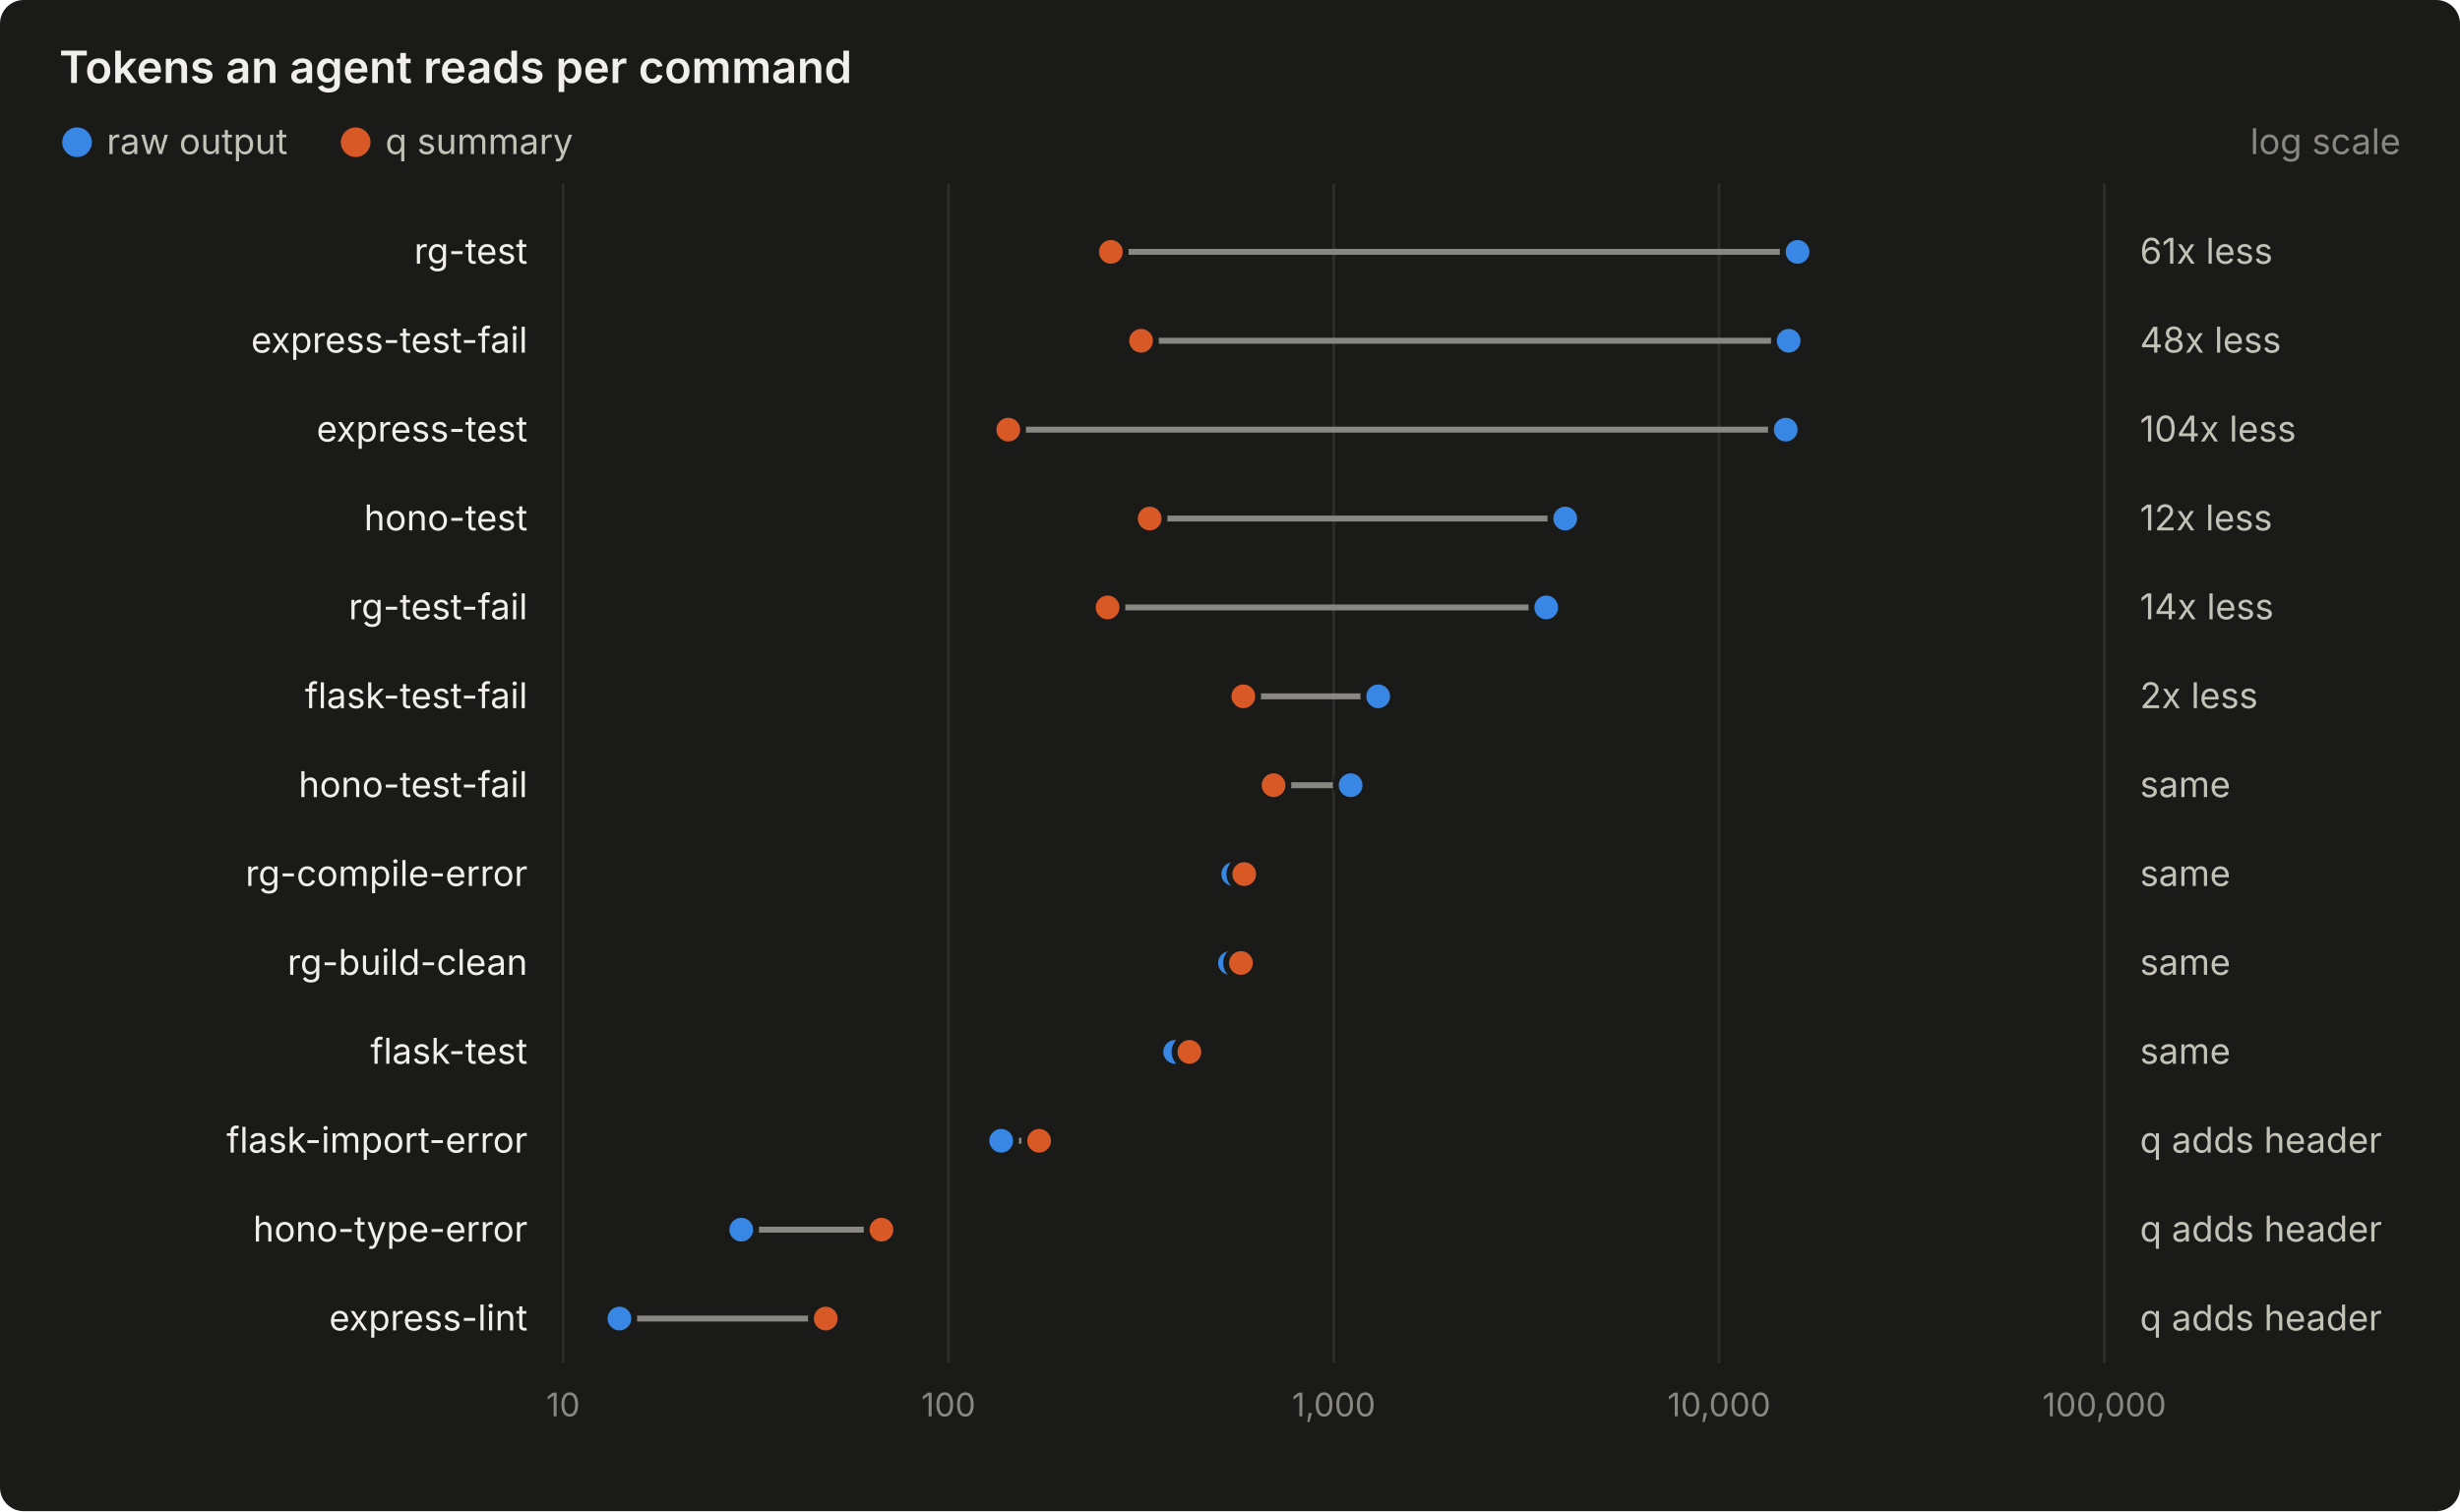
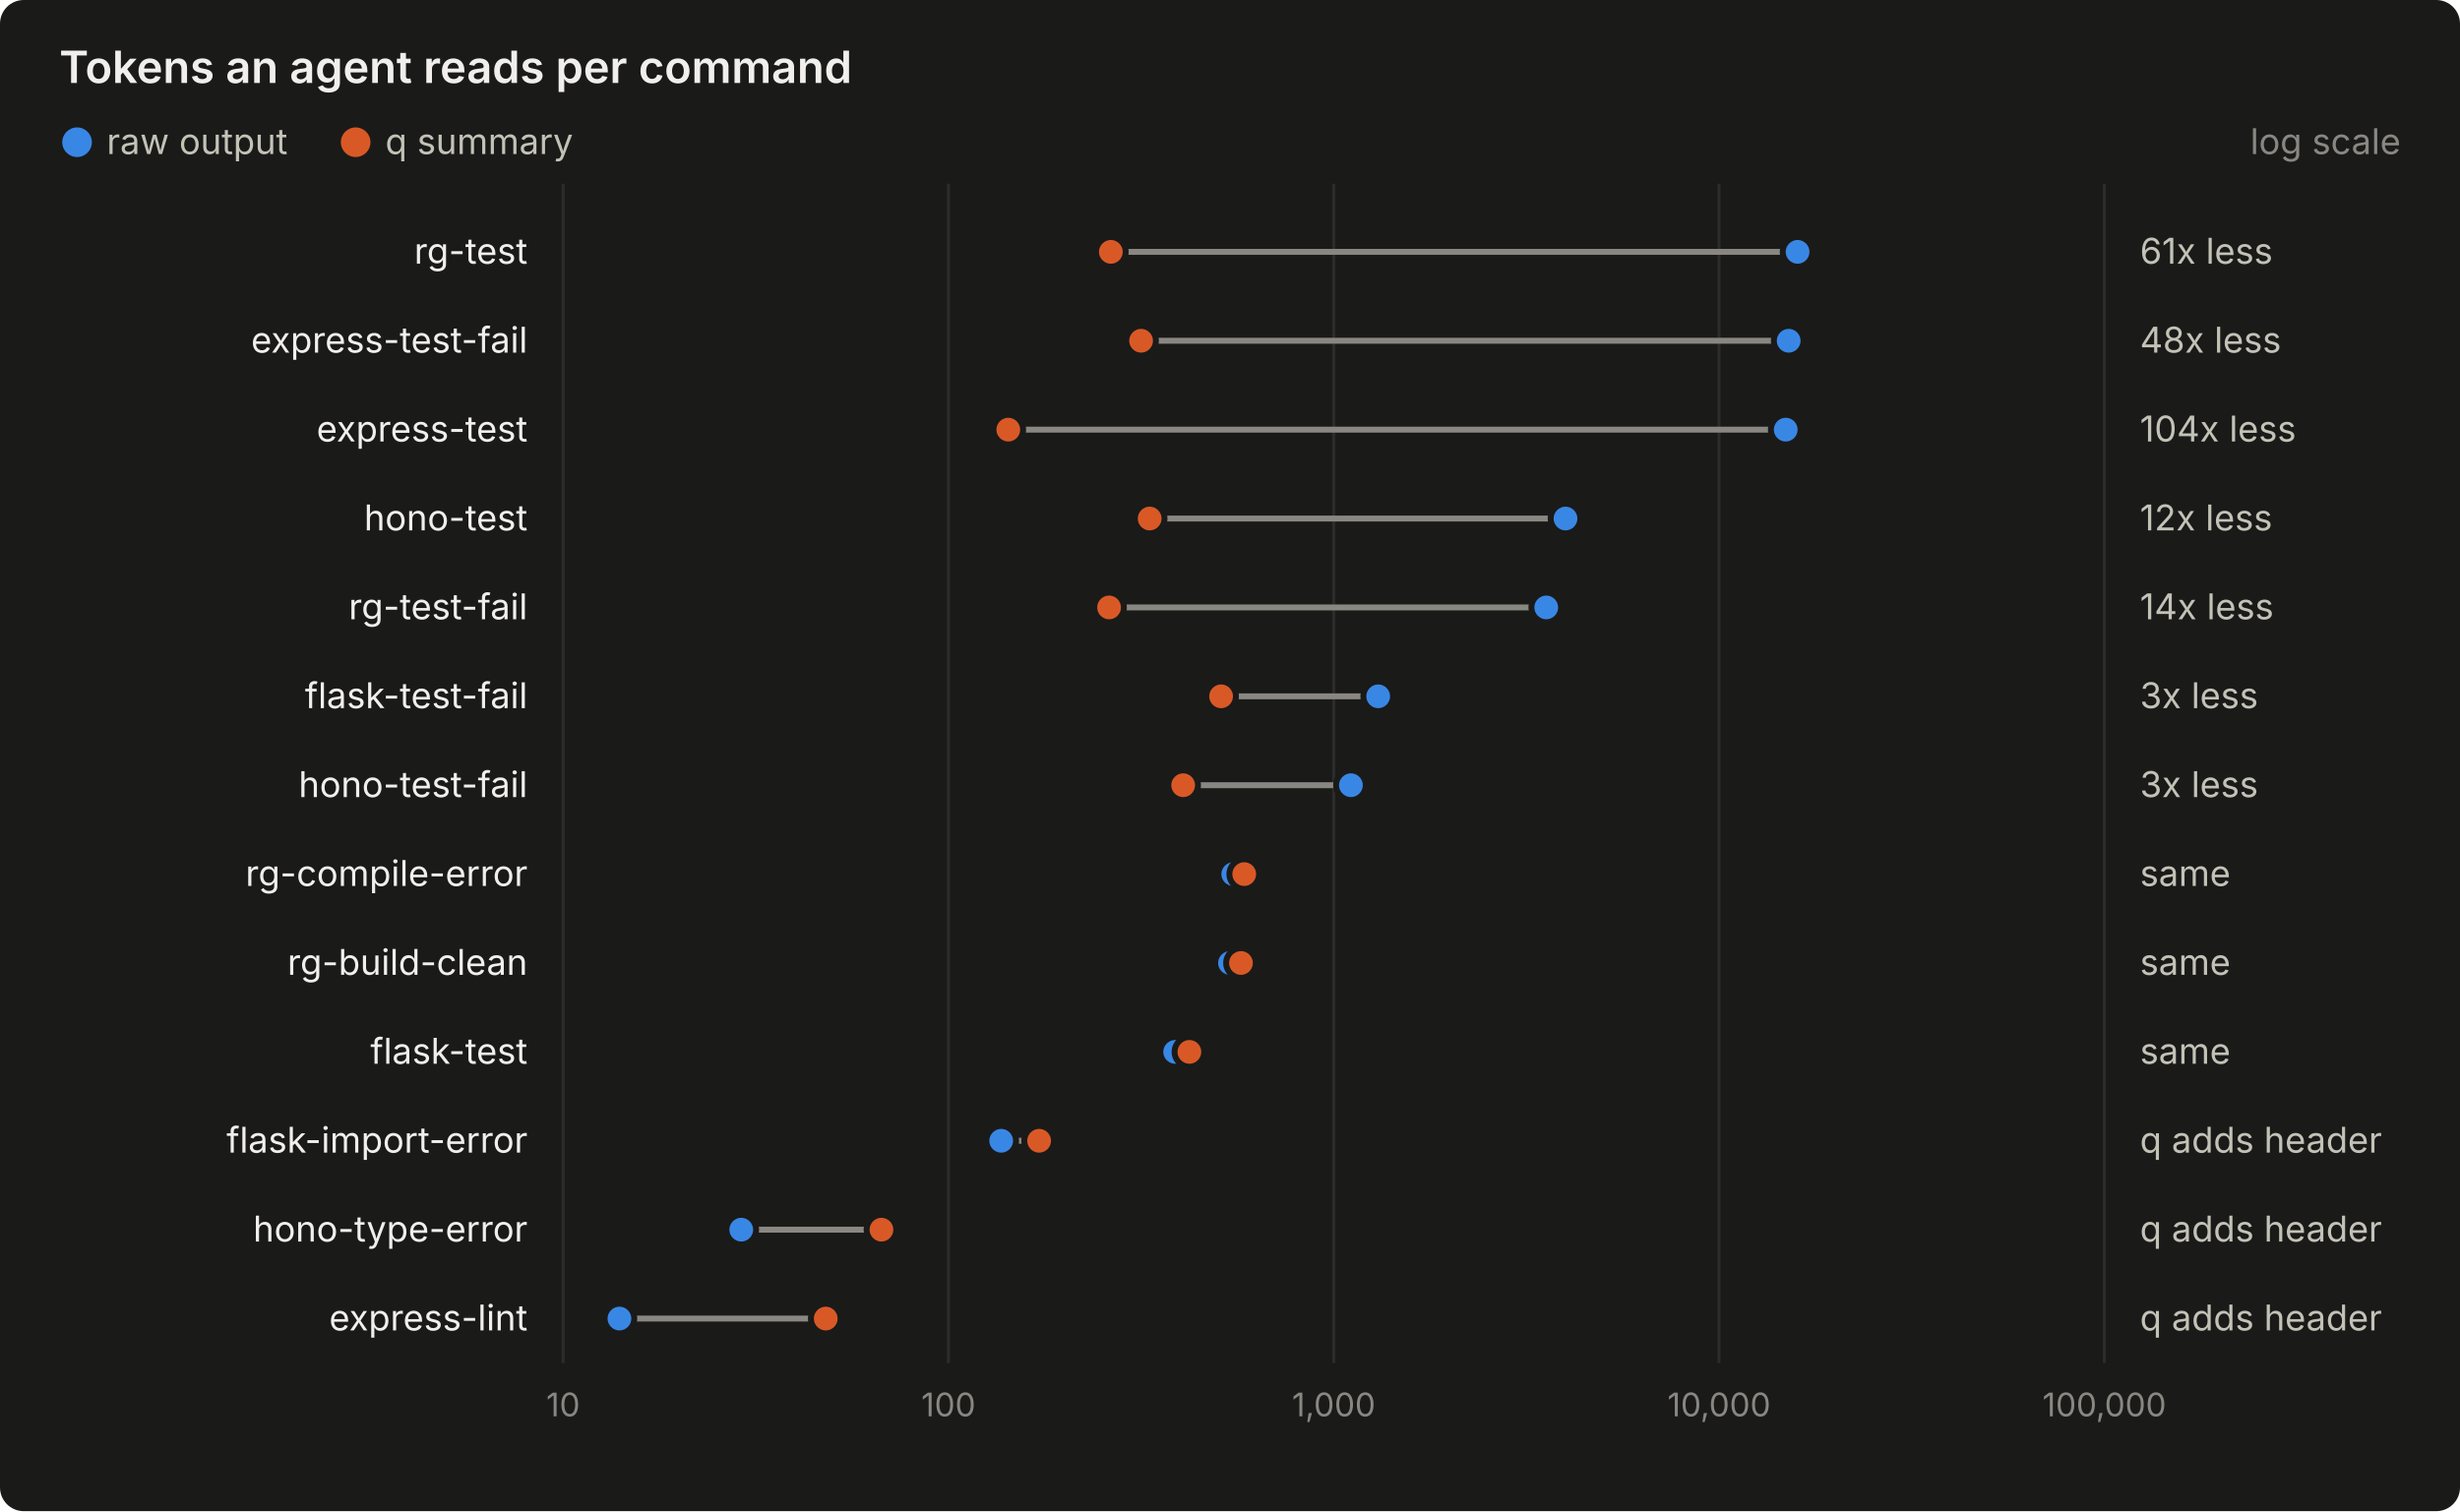
<svg xmlns="http://www.w3.org/2000/svg" width="830" height="510" viewBox="0 0 830 510" font-family="ui-sans-serif, system-ui, -apple-system, Segoe UI, sans-serif" role="img" aria-label="Tokens an agent reads per command: raw output versus q summary">
  <rect width="100%" height="100%" rx="8" fill="#1a1a19" />
  <text x="20" y="28" font-size="15" font-weight="600" fill="#f0efec">Tokens an agent reads per command</text>
  <circle cx="26" cy="48" r="5" fill="#3987e5" />
  <text x="36" y="52" font-size="12" fill="#c3c2b7">raw output</text>
  <circle cx="120" cy="48" r="5" fill="#d95926" />
  <text x="130" y="52" font-size="12" fill="#c3c2b7">q summary</text>
  <text x="810" y="52" font-size="12" text-anchor="end" fill="#898781">log scale</text>
  <line x1="190.0" y1="62" x2="190.0" y2="460" stroke="#2c2c2a" />
  <text x="190.0" y="478" font-size="11" text-anchor="middle" fill="#898781">10</text>
  <line x1="320.0" y1="62" x2="320.0" y2="460" stroke="#2c2c2a" />
  <text x="320.0" y="478" font-size="11" text-anchor="middle" fill="#898781">100</text>
  <line x1="450.0" y1="62" x2="450.0" y2="460" stroke="#2c2c2a" />
  <text x="450.0" y="478" font-size="11" text-anchor="middle" fill="#898781">1,000</text>
  <line x1="580.0" y1="62" x2="580.0" y2="460" stroke="#2c2c2a" />
  <text x="580.0" y="478" font-size="11" text-anchor="middle" fill="#898781">10,000</text>
  <line x1="710.0" y1="62" x2="710.0" y2="460" stroke="#2c2c2a" />
  <text x="710.0" y="478" font-size="11" text-anchor="middle" fill="#898781">100,000</text>
  <text x="178" y="89.0" font-size="12" text-anchor="end" fill="#f0efec">rg-test</text>
  <line x1="374.8" y1="85.0" x2="606.5" y2="85.0" stroke="#898781" stroke-width="2" />
  <circle cx="606.5" cy="85.0" r="5" fill="#3987e5" stroke="#1a1a19" stroke-width="2" />
  <circle cx="374.8" cy="85.0" r="5" fill="#d95926" stroke="#1a1a19" stroke-width="2" />
  <text x="722" y="89.0" font-size="12" fill="#c3c2b7">61x less</text>
  <text x="178" y="119.0" font-size="12" text-anchor="end" fill="#f0efec">express-test-fail</text>
  <line x1="385.0" y1="115.0" x2="603.5" y2="115.0" stroke="#898781" stroke-width="2" />
  <circle cx="603.5" cy="115.0" r="5" fill="#3987e5" stroke="#1a1a19" stroke-width="2" />
  <circle cx="385.0" cy="115.0" r="5" fill="#d95926" stroke="#1a1a19" stroke-width="2" />
  <text x="722" y="119.0" font-size="12" fill="#c3c2b7">48x less</text>
  <text x="178" y="149.0" font-size="12" text-anchor="end" fill="#f0efec">express-test</text>
  <line x1="340.2" y1="145.0" x2="602.5" y2="145.0" stroke="#898781" stroke-width="2" />
  <circle cx="602.5" cy="145.0" r="5" fill="#3987e5" stroke="#1a1a19" stroke-width="2" />
  <circle cx="340.2" cy="145.0" r="5" fill="#d95926" stroke="#1a1a19" stroke-width="2" />
  <text x="722" y="149.0" font-size="12" fill="#c3c2b7">104x less</text>
  <text x="178" y="179.0" font-size="12" text-anchor="end" fill="#f0efec">hono-test</text>
-   <line x1="387.9" y1="175.0" x2="528.1" y2="175.0" stroke="#898781" stroke-width="2" />
-   <circle cx="528.1" cy="175.0" r="5" fill="#3987e5" stroke="#1a1a19" stroke-width="2" />
+   <line x1="387.9" y1="175.0" x2="528.2" y2="175.0" stroke="#898781" stroke-width="2" />
+   <circle cx="528.2" cy="175.0" r="5" fill="#3987e5" stroke="#1a1a19" stroke-width="2" />
  <circle cx="387.9" cy="175.0" r="5" fill="#d95926" stroke="#1a1a19" stroke-width="2" />
  <text x="722" y="179.0" font-size="12" fill="#c3c2b7">12x less</text>
  <text x="178" y="209.0" font-size="12" text-anchor="end" fill="#f0efec">rg-test-fail</text>
-   <line x1="373.7" y1="205.0" x2="521.7" y2="205.0" stroke="#898781" stroke-width="2" />
+   <line x1="374.2" y1="205.0" x2="521.7" y2="205.0" stroke="#898781" stroke-width="2" />
  <circle cx="521.7" cy="205.0" r="5" fill="#3987e5" stroke="#1a1a19" stroke-width="2" />
-   <circle cx="373.7" cy="205.0" r="5" fill="#d95926" stroke="#1a1a19" stroke-width="2" />
+   <circle cx="374.2" cy="205.0" r="5" fill="#d95926" stroke="#1a1a19" stroke-width="2" />
  <text x="722" y="209.0" font-size="12" fill="#c3c2b7">14x less</text>
  <text x="178" y="239.0" font-size="12" text-anchor="end" fill="#f0efec">flask-test-fail</text>
-   <line x1="419.5" y1="235.0" x2="465.0" y2="235.0" stroke="#898781" stroke-width="2" />
+   <line x1="412.0" y1="235.0" x2="465.0" y2="235.0" stroke="#898781" stroke-width="2" />
  <circle cx="465.0" cy="235.0" r="5" fill="#3987e5" stroke="#1a1a19" stroke-width="2" />
-   <circle cx="419.5" cy="235.0" r="5" fill="#d95926" stroke="#1a1a19" stroke-width="2" />
-   <text x="722" y="239.0" font-size="12" fill="#c3c2b7">2x less</text>
+   <circle cx="412.0" cy="235.0" r="5" fill="#d95926" stroke="#1a1a19" stroke-width="2" />
+   <text x="722" y="239.0" font-size="12" fill="#c3c2b7">3x less</text>
  <text x="178" y="269.0" font-size="12" text-anchor="end" fill="#f0efec">hono-test-fail</text>
-   <line x1="429.7" y1="265.0" x2="455.7" y2="265.0" stroke="#898781" stroke-width="2" />
-   <circle cx="455.7" cy="265.0" r="5" fill="#3987e5" stroke="#1a1a19" stroke-width="2" />
-   <circle cx="429.7" cy="265.0" r="5" fill="#d95926" stroke="#1a1a19" stroke-width="2" />
-   <text x="722" y="269.0" font-size="12" fill="#c3c2b7">same</text>
+   <line x1="399.2" y1="265.0" x2="455.8" y2="265.0" stroke="#898781" stroke-width="2" />
+   <circle cx="455.8" cy="265.0" r="5" fill="#3987e5" stroke="#1a1a19" stroke-width="2" />
+   <circle cx="399.2" cy="265.0" r="5" fill="#d95926" stroke="#1a1a19" stroke-width="2" />
+   <text x="722" y="269.0" font-size="12" fill="#c3c2b7">3x less</text>
  <text x="178" y="299.0" font-size="12" text-anchor="end" fill="#f0efec">rg-compile-error</text>
  <line x1="416.1" y1="295.0" x2="419.8" y2="295.0" stroke="#898781" stroke-width="2" />
  <circle cx="416.1" cy="295.0" r="5" fill="#3987e5" stroke="#1a1a19" stroke-width="2" />
  <circle cx="419.8" cy="295.0" r="5" fill="#d95926" stroke="#1a1a19" stroke-width="2" />
  <text x="722" y="299.0" font-size="12" fill="#c3c2b7">same</text>
  <text x="178" y="329.0" font-size="12" text-anchor="end" fill="#f0efec">rg-build-clean</text>
  <line x1="415.0" y1="325.0" x2="418.7" y2="325.0" stroke="#898781" stroke-width="2" />
  <circle cx="415.0" cy="325.0" r="5" fill="#3987e5" stroke="#1a1a19" stroke-width="2" />
  <circle cx="418.7" cy="325.0" r="5" fill="#d95926" stroke="#1a1a19" stroke-width="2" />
  <text x="722" y="329.0" font-size="12" fill="#c3c2b7">same</text>
  <text x="178" y="359.0" font-size="12" text-anchor="end" fill="#f0efec">flask-test</text>
  <line x1="396.5" y1="355.0" x2="401.3" y2="355.0" stroke="#898781" stroke-width="2" />
  <circle cx="396.5" cy="355.0" r="5" fill="#3987e5" stroke="#1a1a19" stroke-width="2" />
  <circle cx="401.3" cy="355.0" r="5" fill="#d95926" stroke="#1a1a19" stroke-width="2" />
  <text x="722" y="359.0" font-size="12" fill="#c3c2b7">same</text>
  <text x="178" y="389.0" font-size="12" text-anchor="end" fill="#f0efec">flask-import-error</text>
  <line x1="337.8" y1="385.0" x2="350.6" y2="385.0" stroke="#898781" stroke-width="2" />
  <circle cx="337.8" cy="385.0" r="5" fill="#3987e5" stroke="#1a1a19" stroke-width="2" />
  <circle cx="350.6" cy="385.0" r="5" fill="#d95926" stroke="#1a1a19" stroke-width="2" />
  <text x="722" y="389.0" font-size="12" fill="#c3c2b7">q adds header</text>
  <text x="178" y="419.0" font-size="12" text-anchor="end" fill="#f0efec">hono-type-error</text>
  <line x1="250.1" y1="415.0" x2="297.4" y2="415.0" stroke="#898781" stroke-width="2" />
  <circle cx="250.1" cy="415.0" r="5" fill="#3987e5" stroke="#1a1a19" stroke-width="2" />
  <circle cx="297.4" cy="415.0" r="5" fill="#d95926" stroke="#1a1a19" stroke-width="2" />
  <text x="722" y="419.0" font-size="12" fill="#c3c2b7">q adds header</text>
  <text x="178" y="449.0" font-size="12" text-anchor="end" fill="#f0efec">express-lint</text>
  <line x1="209.0" y1="445.0" x2="278.6" y2="445.0" stroke="#898781" stroke-width="2" />
  <circle cx="209.0" cy="445.0" r="5" fill="#3987e5" stroke="#1a1a19" stroke-width="2" />
  <circle cx="278.6" cy="445.0" r="5" fill="#d95926" stroke="#1a1a19" stroke-width="2" />
  <text x="722" y="449.0" font-size="12" fill="#c3c2b7">q adds header</text>
</svg>
